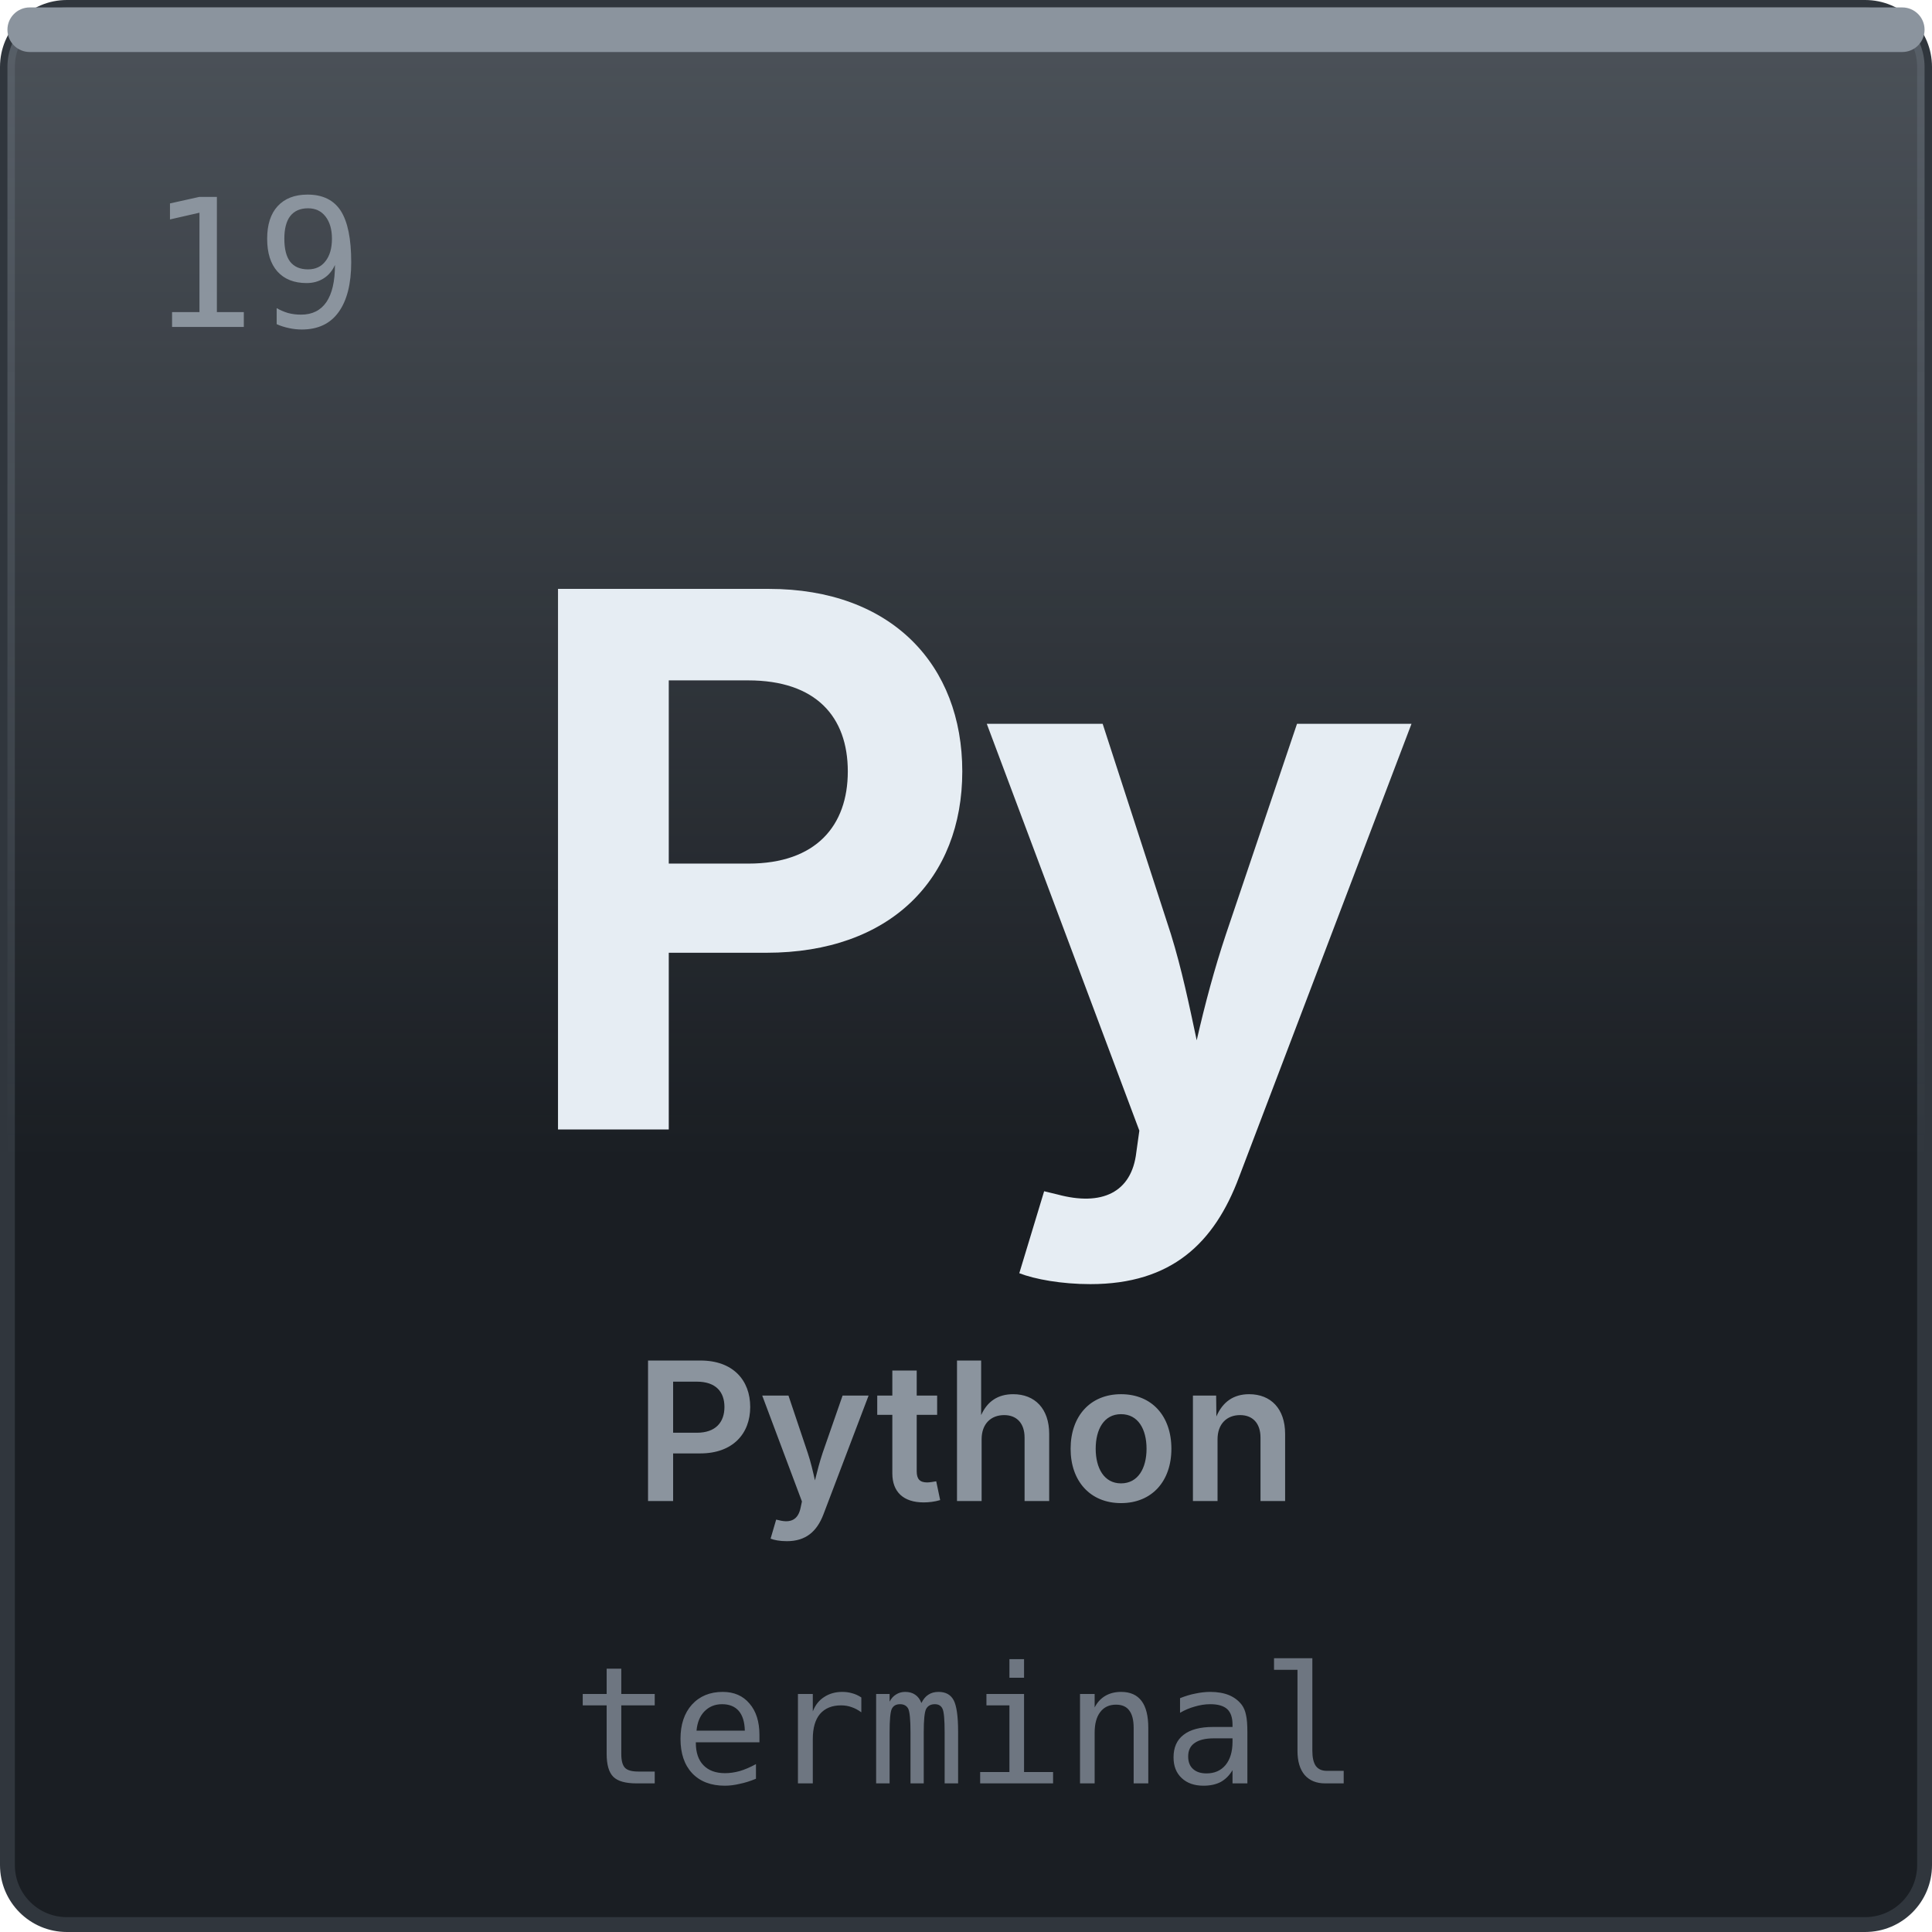
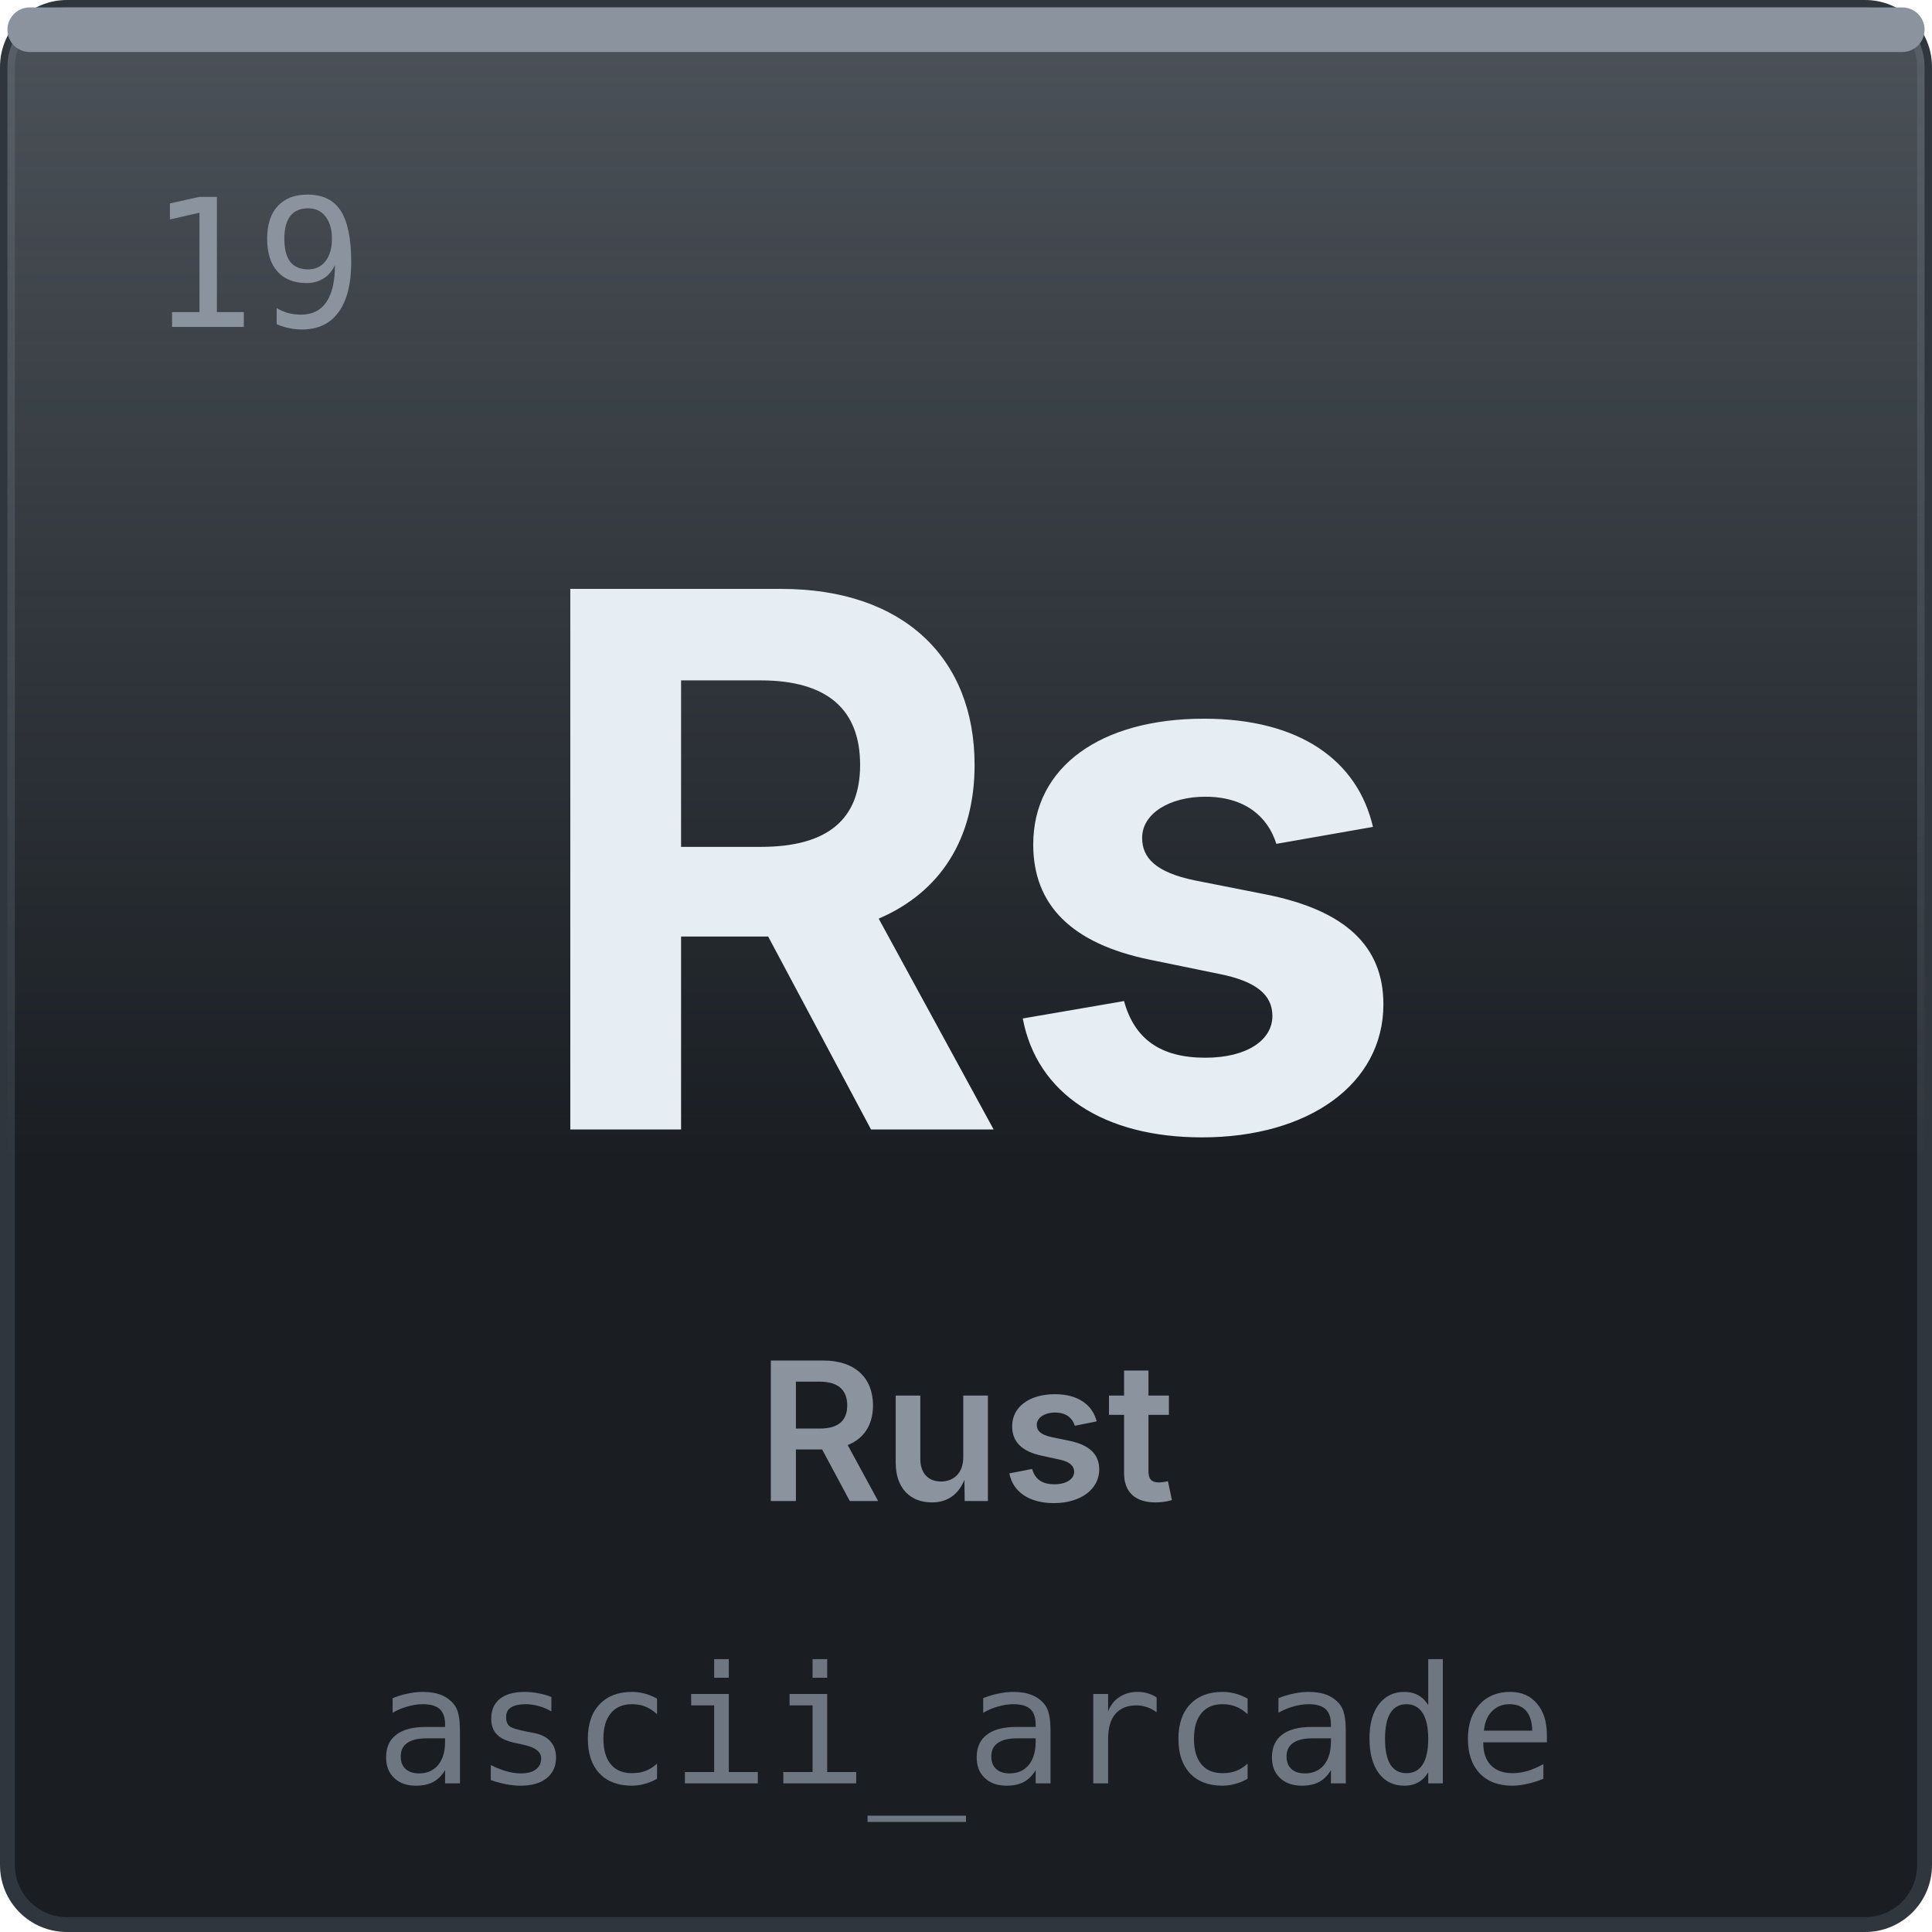
- <svg xmlns="http://www.w3.org/2000/svg" width="130" height="130" viewBox="0 0 130 130" role="img" aria-label="19 Py Python terminal">
+ <svg xmlns="http://www.w3.org/2000/svg" width="130" height="130" viewBox="0 0 130 130" role="img" aria-label="19 Rs Rust ascii_arcade">
  <defs>
    <linearGradient id="g19" x1="0" y1="0" x2="0" y2="1">
      <stop offset="0%" stop-color="#8b949e" stop-opacity="0.45" />
      <stop offset="60%" stop-color="#8b949e" stop-opacity="0" />
    </linearGradient>
  </defs>
  <g opacity="1">
    <set attributeName="opacity" to="0" begin="0s" />
    <animate attributeName="opacity" from="0" to="1" begin="1.44s" dur="0.55s" fill="freeze" />
    <rect x="0.5" y="0.5" width="129" height="129" rx="4" fill="#1a1e23" stroke="#30363d" stroke-width="1" />
    <rect x="0.5" y="0.5" width="129" height="129" rx="4" fill="url(#g19)" />
    <rect x="0.5" y="0.5" width="129" height="3" rx="1.5" fill="#8b949e">
      <animate attributeName="opacity" values="1;0.45;1" dur="4s" begin="-3.99s" repeatCount="indefinite" />
    </rect>
    <text x="10" y="22" font-family="ui-monospace, SFMono-Regular, Menlo, monospace" font-size="12" font-weight="500" fill="#8b949e">19</text>
-     <text x="65" y="76" font-family="-apple-system, BlinkMacSystemFont, Inter, system-ui, sans-serif" font-size="50" font-weight="700" fill="#e6edf3" text-anchor="middle" letter-spacing="-1">Py</text>
-     <text x="65" y="101" font-family="-apple-system, BlinkMacSystemFont, Inter, system-ui, sans-serif" font-size="13" font-weight="600" fill="#8b949e" text-anchor="middle">Python</text>
-     <text x="65" y="120" font-family="ui-monospace, SFMono-Regular, Menlo, monospace" font-size="11" fill="#6e7681" text-anchor="middle">terminal</text>
+     <text x="65" y="76" font-family="-apple-system, BlinkMacSystemFont, Inter, system-ui, sans-serif" font-size="50" font-weight="700" fill="#e6edf3" text-anchor="middle" letter-spacing="-1">Rs</text>
+     <text x="65" y="101" font-family="-apple-system, BlinkMacSystemFont, Inter, system-ui, sans-serif" font-size="13" font-weight="600" fill="#8b949e" text-anchor="middle">Rust</text>
+     <text x="65" y="120" font-family="ui-monospace, SFMono-Regular, Menlo, monospace" font-size="11" fill="#6e7681" text-anchor="middle">ascii_arcade</text>
  </g>
</svg>
